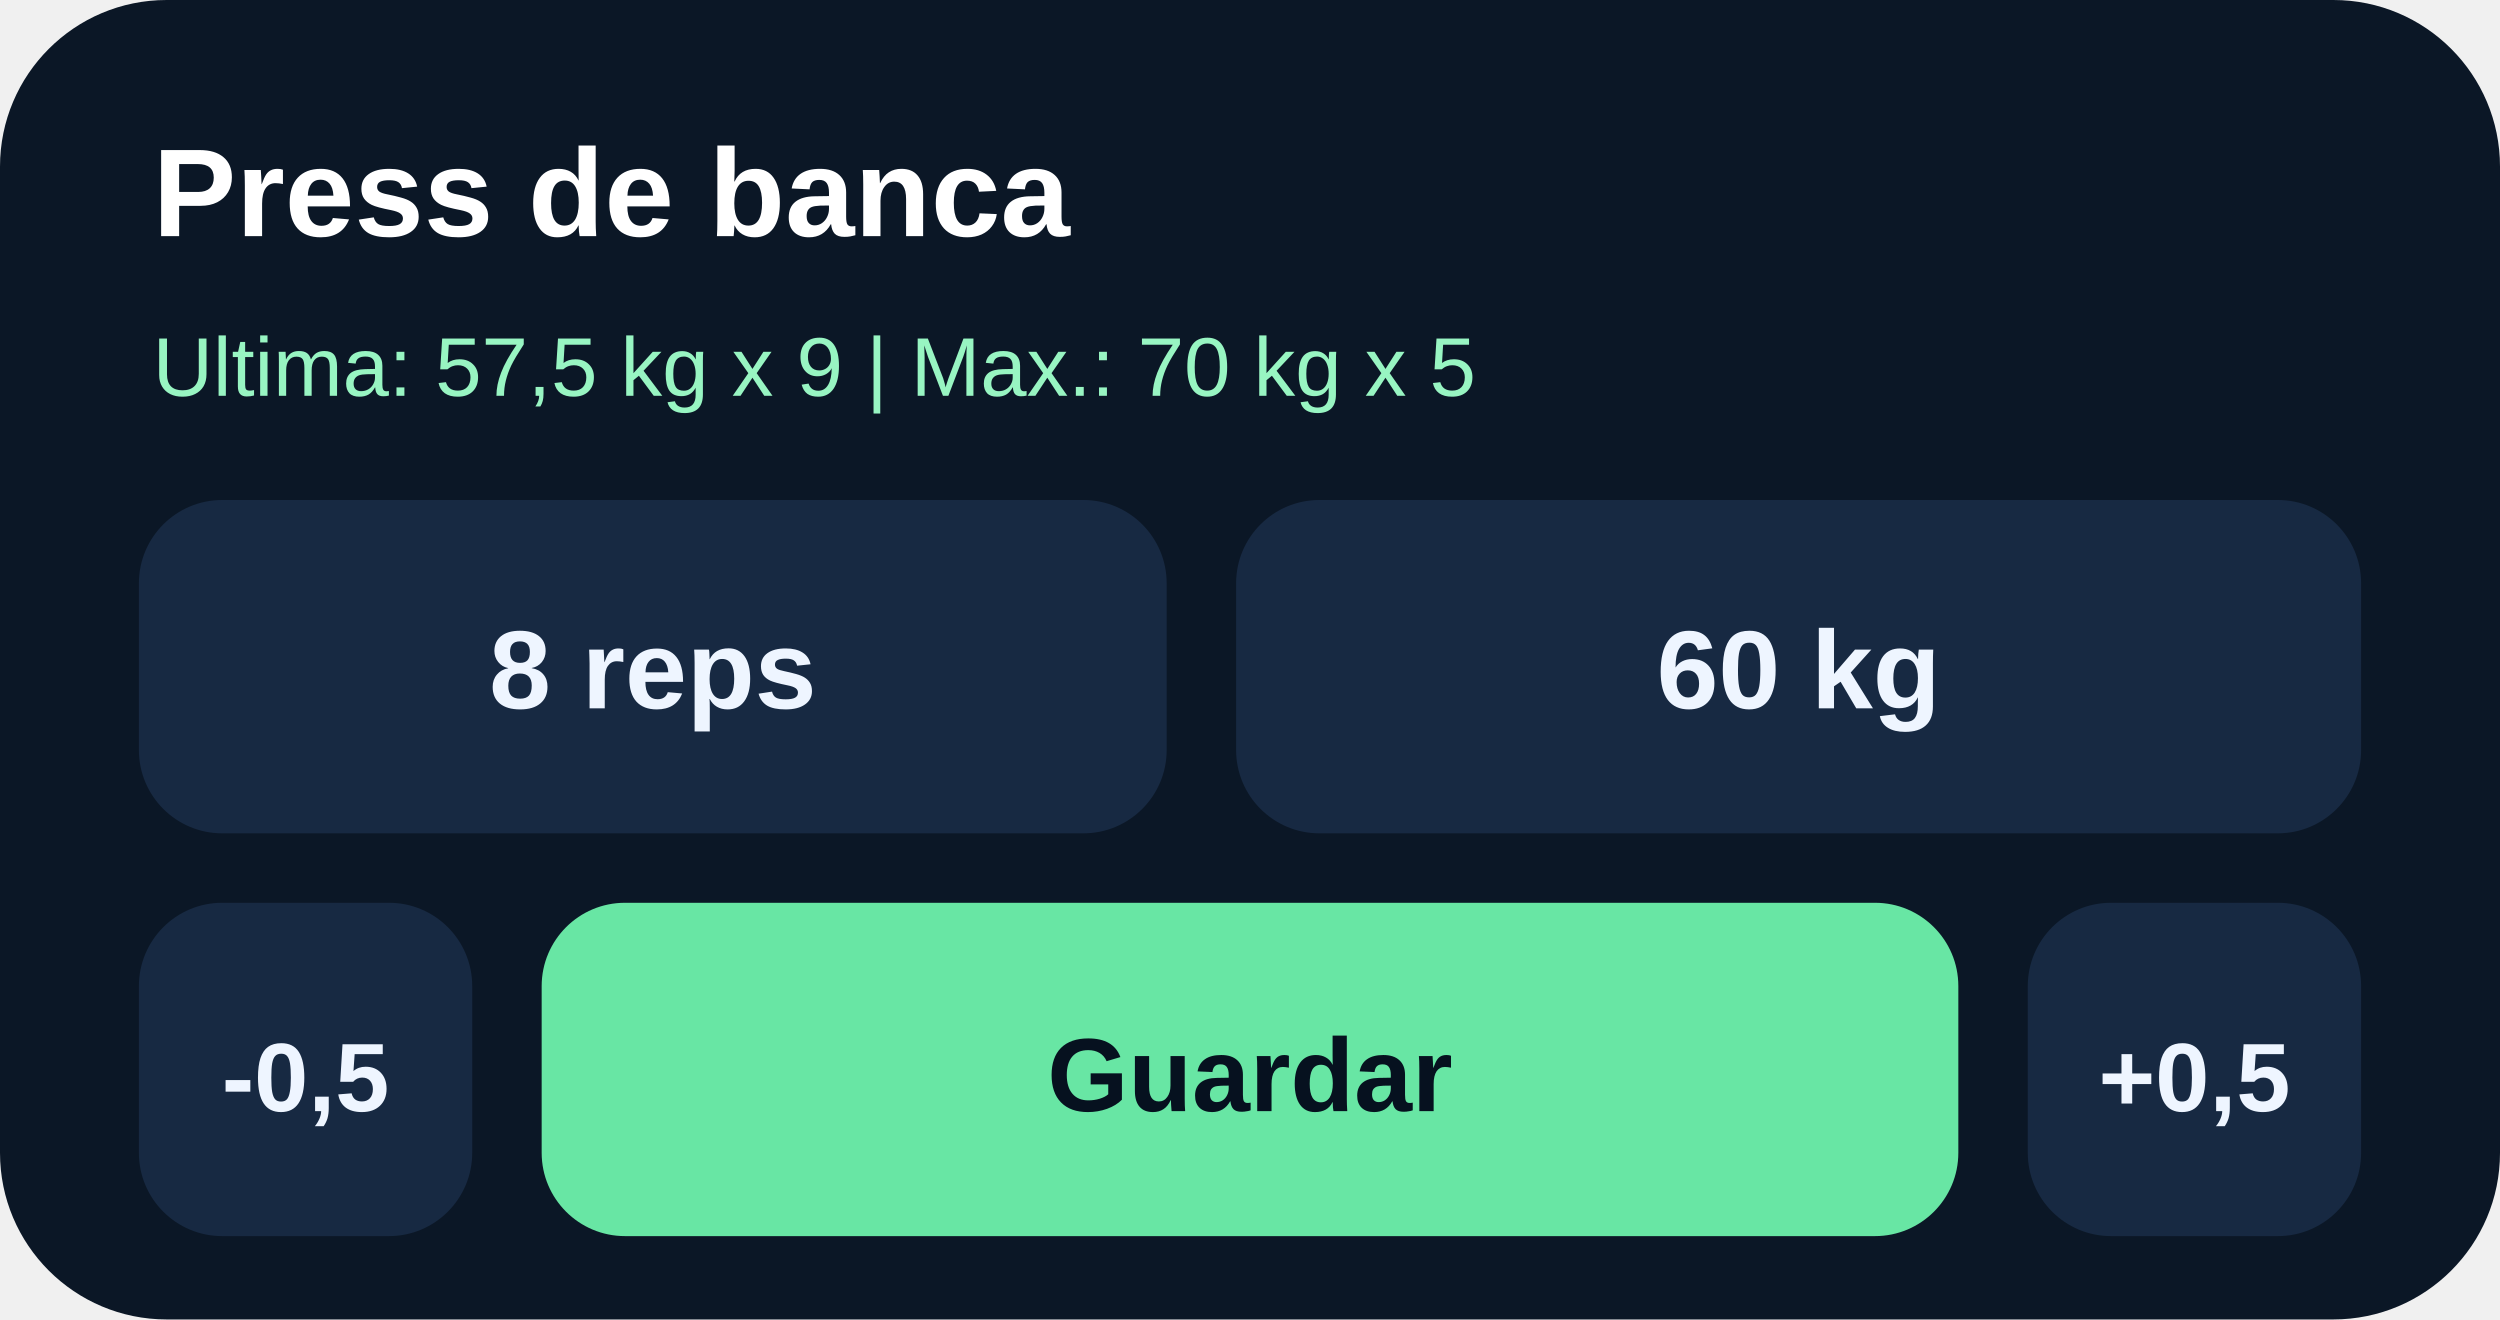
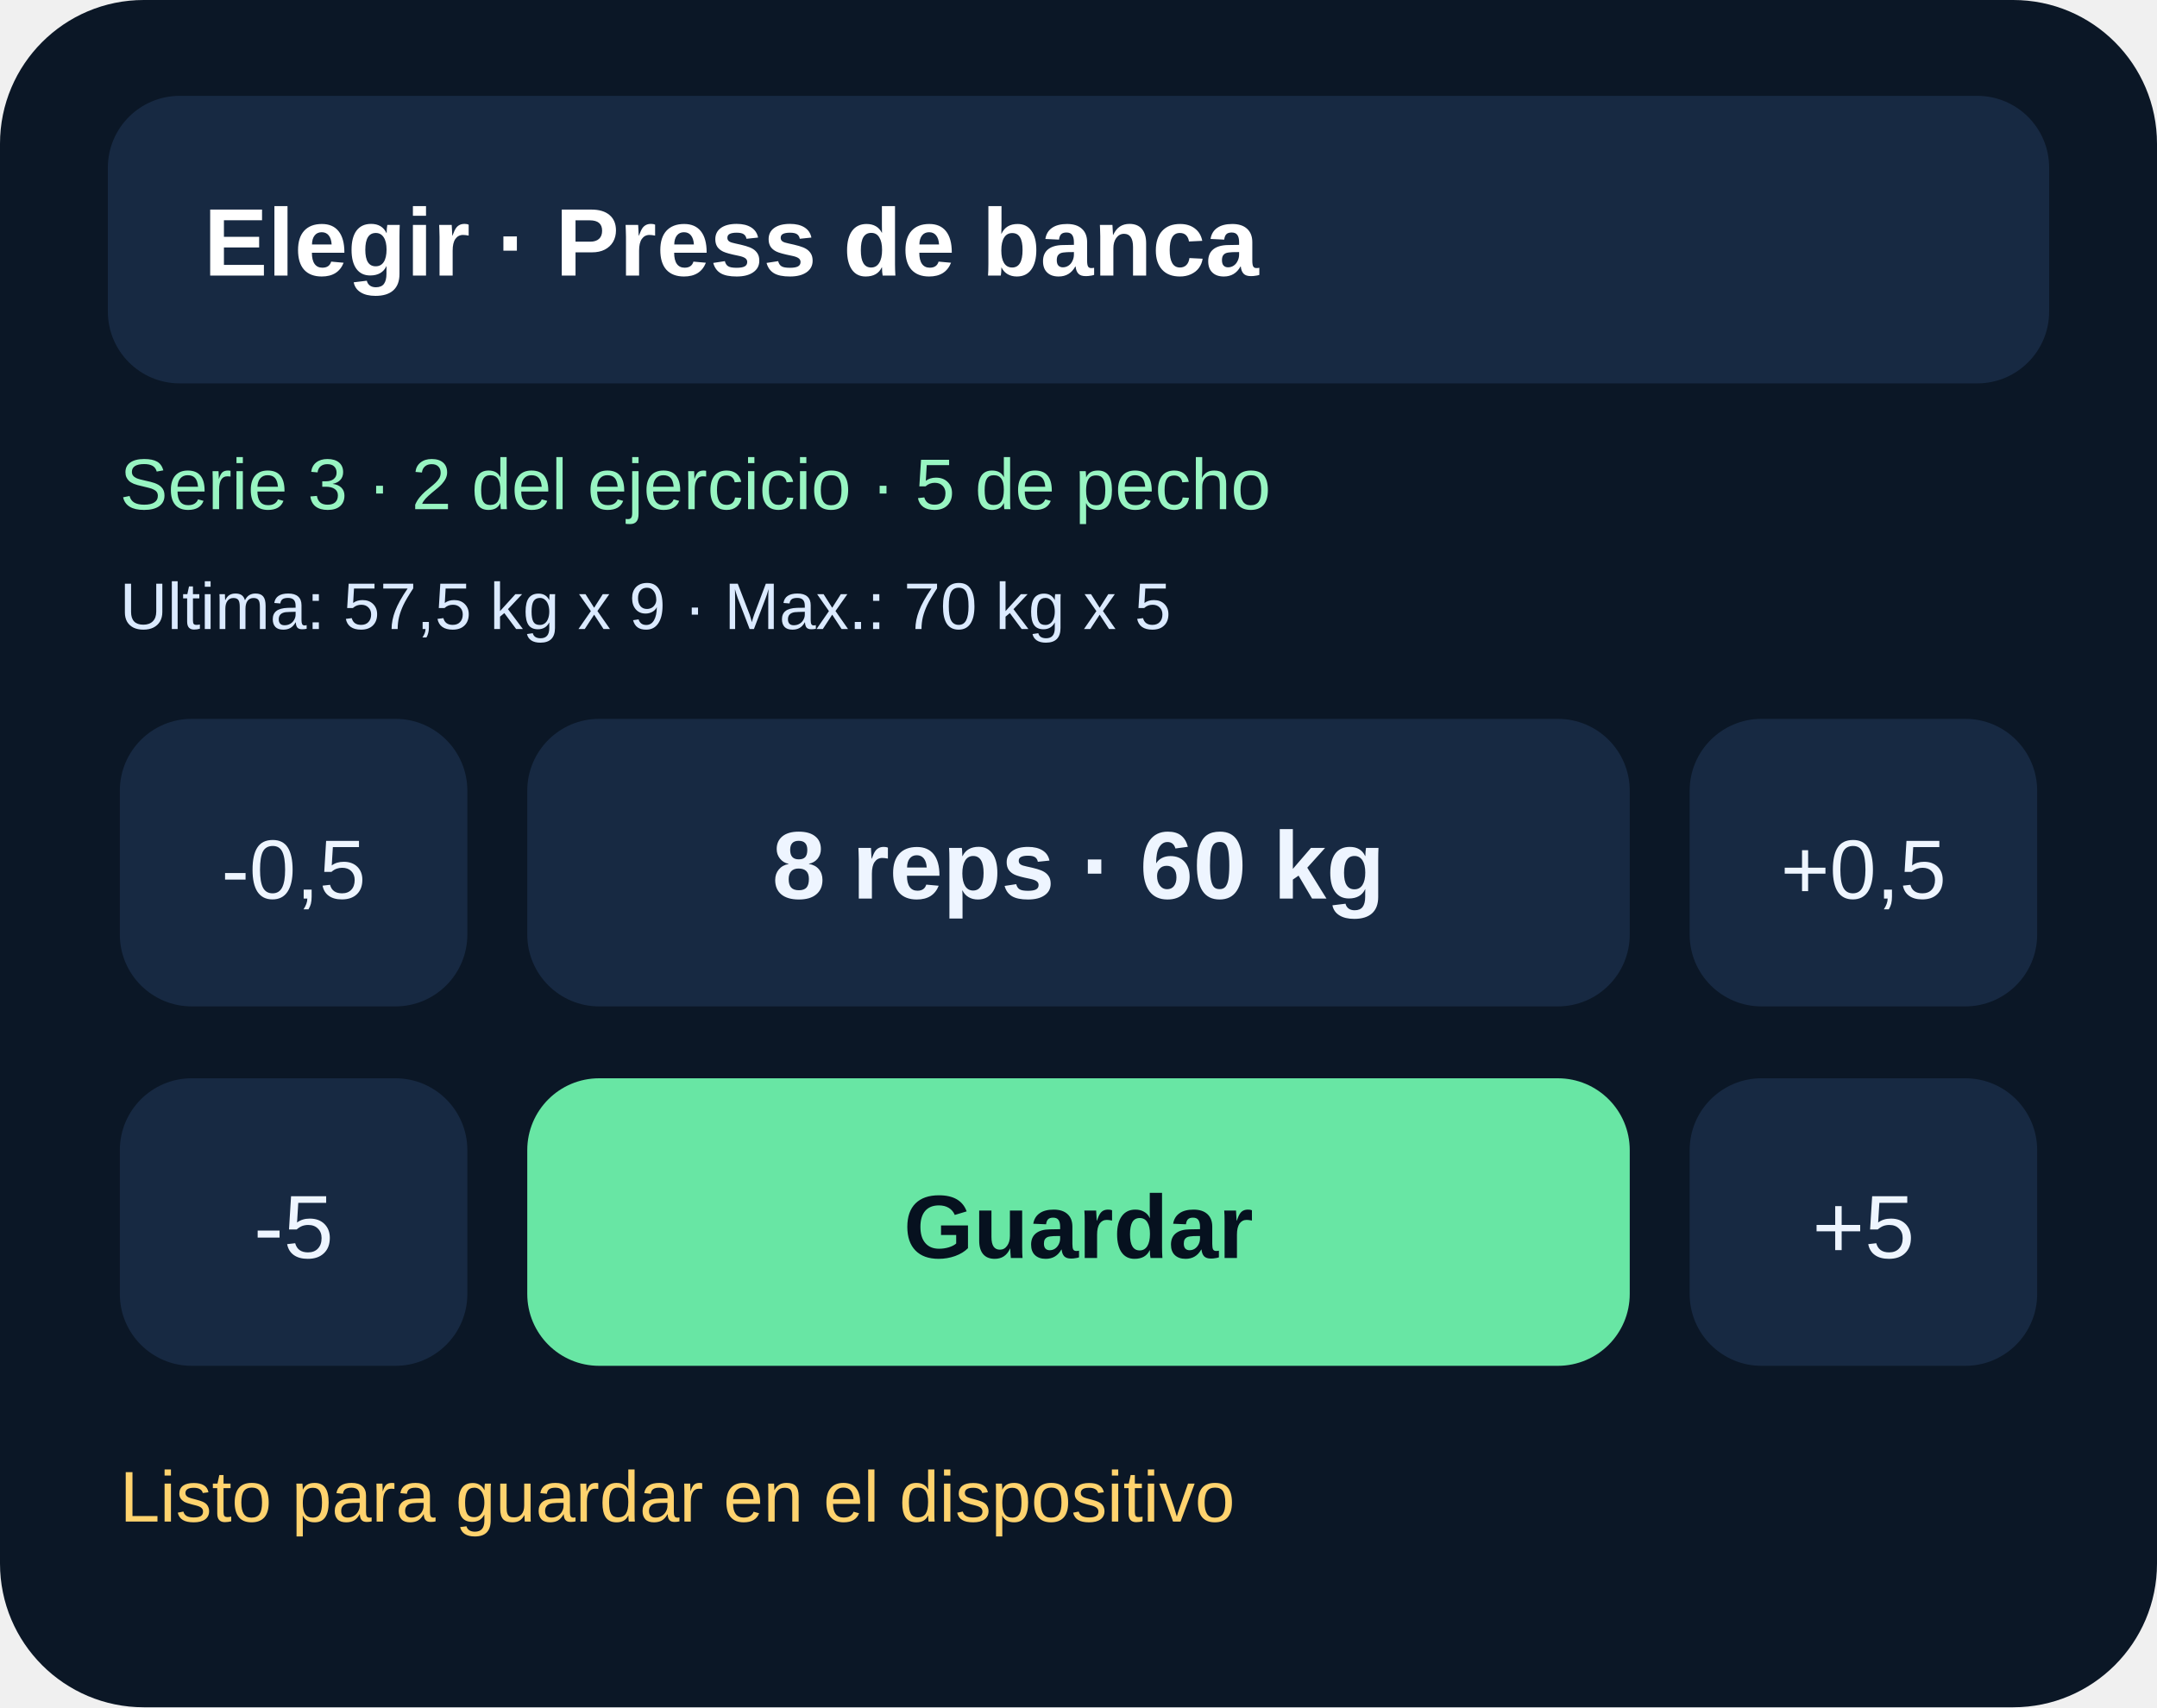
- <svg xmlns="http://www.w3.org/2000/svg" width="360" height="190" viewBox="0 0 360 190" role="img" aria-labelledby="title desc">
-   <rect width="360" height="190" rx="24" fill="#0b1726" />
-   <text x="22" y="34" fill="#ffffff" font-family="Arial,sans-serif" font-size="18" font-weight="700">Press de banca</text>
-   <text x="22" y="57" fill="#98f5c2" font-family="Arial,sans-serif" font-size="12">Ultima: 57,5 kg x 9 | Max.: 70 kg x 5</text>
-   <rect x="20" y="72" width="148" height="48" rx="12" fill="#172942" />
-   <text x="94" y="102" text-anchor="middle" fill="#eef5ff" font-family="Arial,sans-serif" font-size="16" font-weight="700">8 reps</text>
-   <rect x="178" y="72" width="162" height="48" rx="12" fill="#172942" />
-   <text x="259" y="102" text-anchor="middle" fill="#eef5ff" font-family="Arial,sans-serif" font-size="16" font-weight="700">60 kg</text>
-   <rect x="20" y="130" width="48" height="48" rx="12" fill="#172942" />
-   <text x="44" y="160" text-anchor="middle" fill="#eef5ff" font-family="Arial,sans-serif" font-size="14" font-weight="700">-0,5</text>
-   <rect x="78" y="130" width="204" height="48" rx="12" fill="#68e6a4" />
-   <text x="180" y="160" text-anchor="middle" fill="#06111f" font-family="Arial,sans-serif" font-size="15" font-weight="700">Guardar</text>
-   <rect x="292" y="130" width="48" height="48" rx="12" fill="#172942" />
-   <text x="316" y="160" text-anchor="middle" fill="#eef5ff" font-family="Arial,sans-serif" font-size="14" font-weight="700">+0,5</text>
+ <svg xmlns="http://www.w3.org/2000/svg" width="360" height="285" viewBox="0 0 360 285" role="img" aria-labelledby="title desc">
+   <rect width="360" height="285" rx="24" fill="#0b1726" />
+   <rect x="18" y="16" width="324" height="48" rx="12" fill="#172942" />
+   <text x="34" y="46" fill="#ffffff" font-family="Arial,sans-serif" font-size="16" font-weight="700">Elegir · Press de banca</text>
+   <text x="20" y="85" fill="#98f5c2" font-family="Arial,sans-serif" font-size="12">Serie 3 · 2 del ejercicio · 5 de pecho</text>
+   <text x="20" y="105" fill="#dbeaff" font-family="Arial,sans-serif" font-size="11">Ultima: 57,5 kg x 9 · Max.: 70 kg x 5</text>
+   <g font-family="Arial,sans-serif" text-anchor="middle">
+     <rect x="20" y="120" width="58" height="48" rx="12" fill="#172942" />
+     <text x="49" y="150" fill="#eef5ff" font-size="14">-0,5</text>
+     <rect x="88" y="120" width="184" height="48" rx="12" fill="#172942" />
+     <text x="180" y="150" fill="#eef5ff" font-size="16" font-weight="700">8 reps · 60 kg</text>
+     <rect x="282" y="120" width="58" height="48" rx="12" fill="#172942" />
+     <text x="311" y="150" fill="#eef5ff" font-size="14">+0,5</text>
+     <rect x="20" y="180" width="58" height="48" rx="12" fill="#172942" />
+     <text x="49" y="210" fill="#eef5ff" font-size="15">-5</text>
+     <rect x="88" y="180" width="184" height="48" rx="12" fill="#68e6a4" />
+     <text x="180" y="210" fill="#06111f" font-size="15" font-weight="700">Guardar</text>
+     <rect x="282" y="180" width="58" height="48" rx="12" fill="#172942" />
+     <text x="311" y="210" fill="#eef5ff" font-size="15">+5</text>
+   </g>
+   <text x="20" y="254" fill="#ffd36e" font-family="Arial,sans-serif" font-size="12">Listo para guardar en el dispositivo</text>
</svg>
